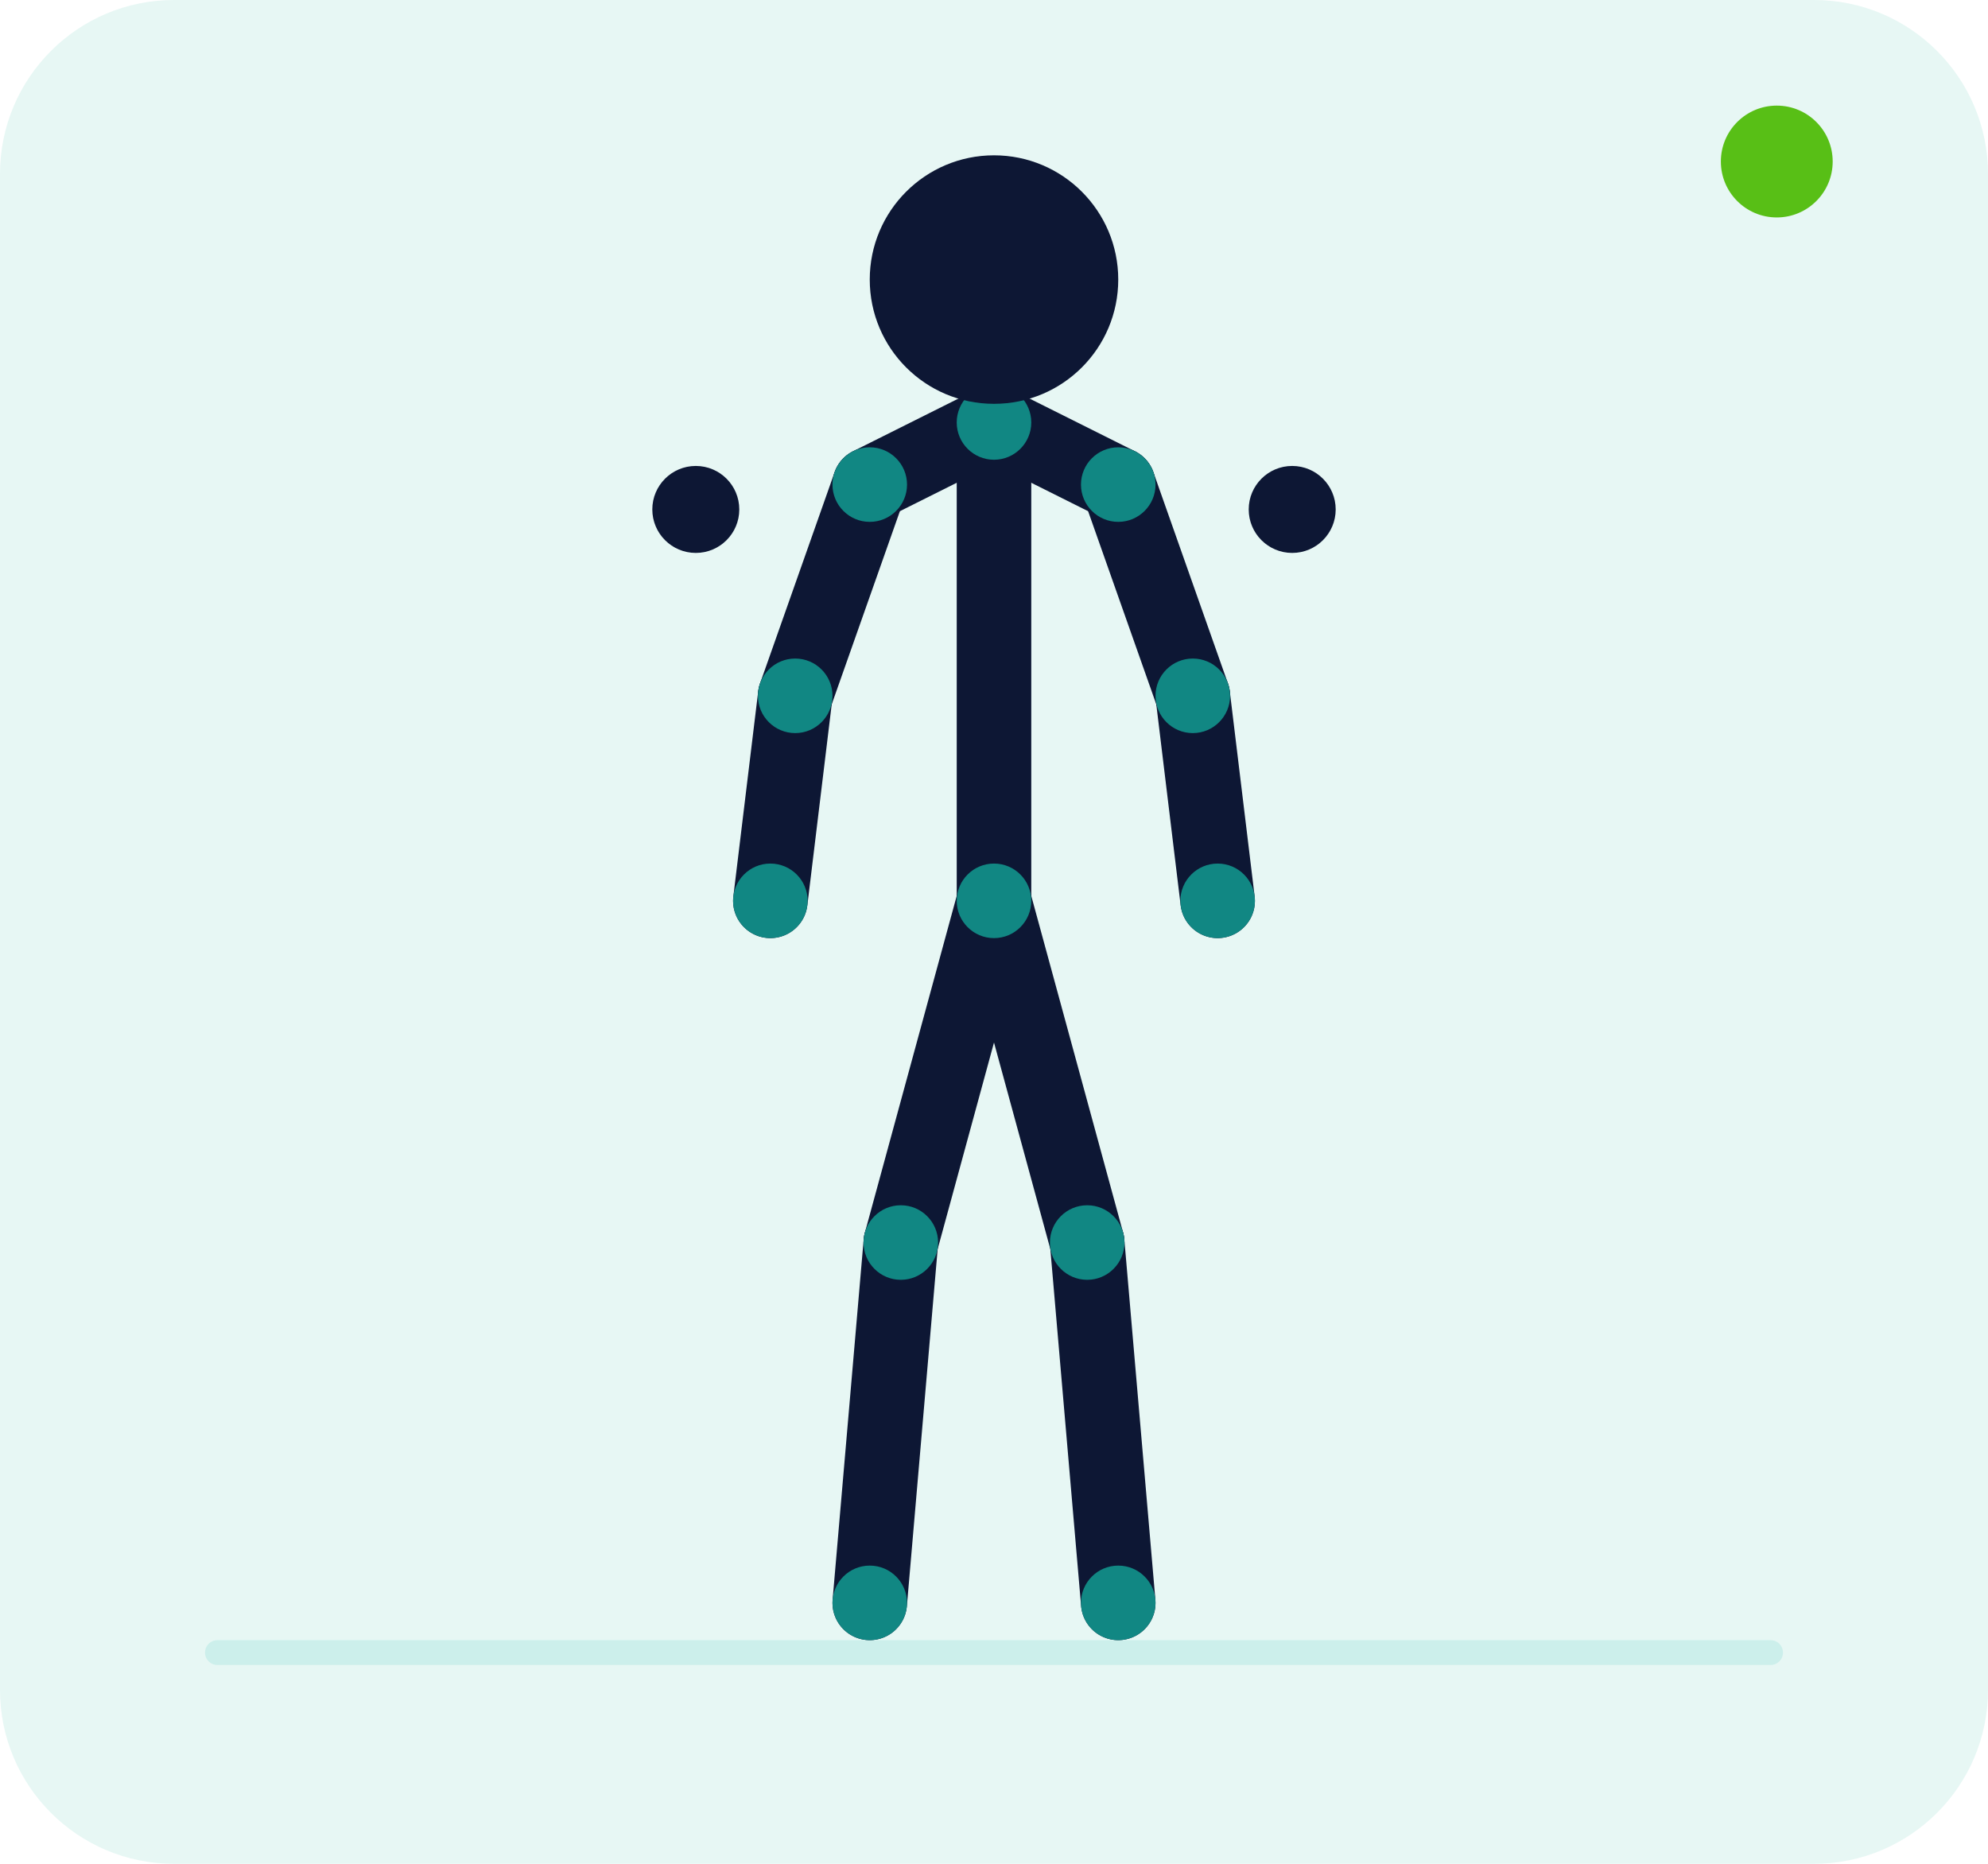
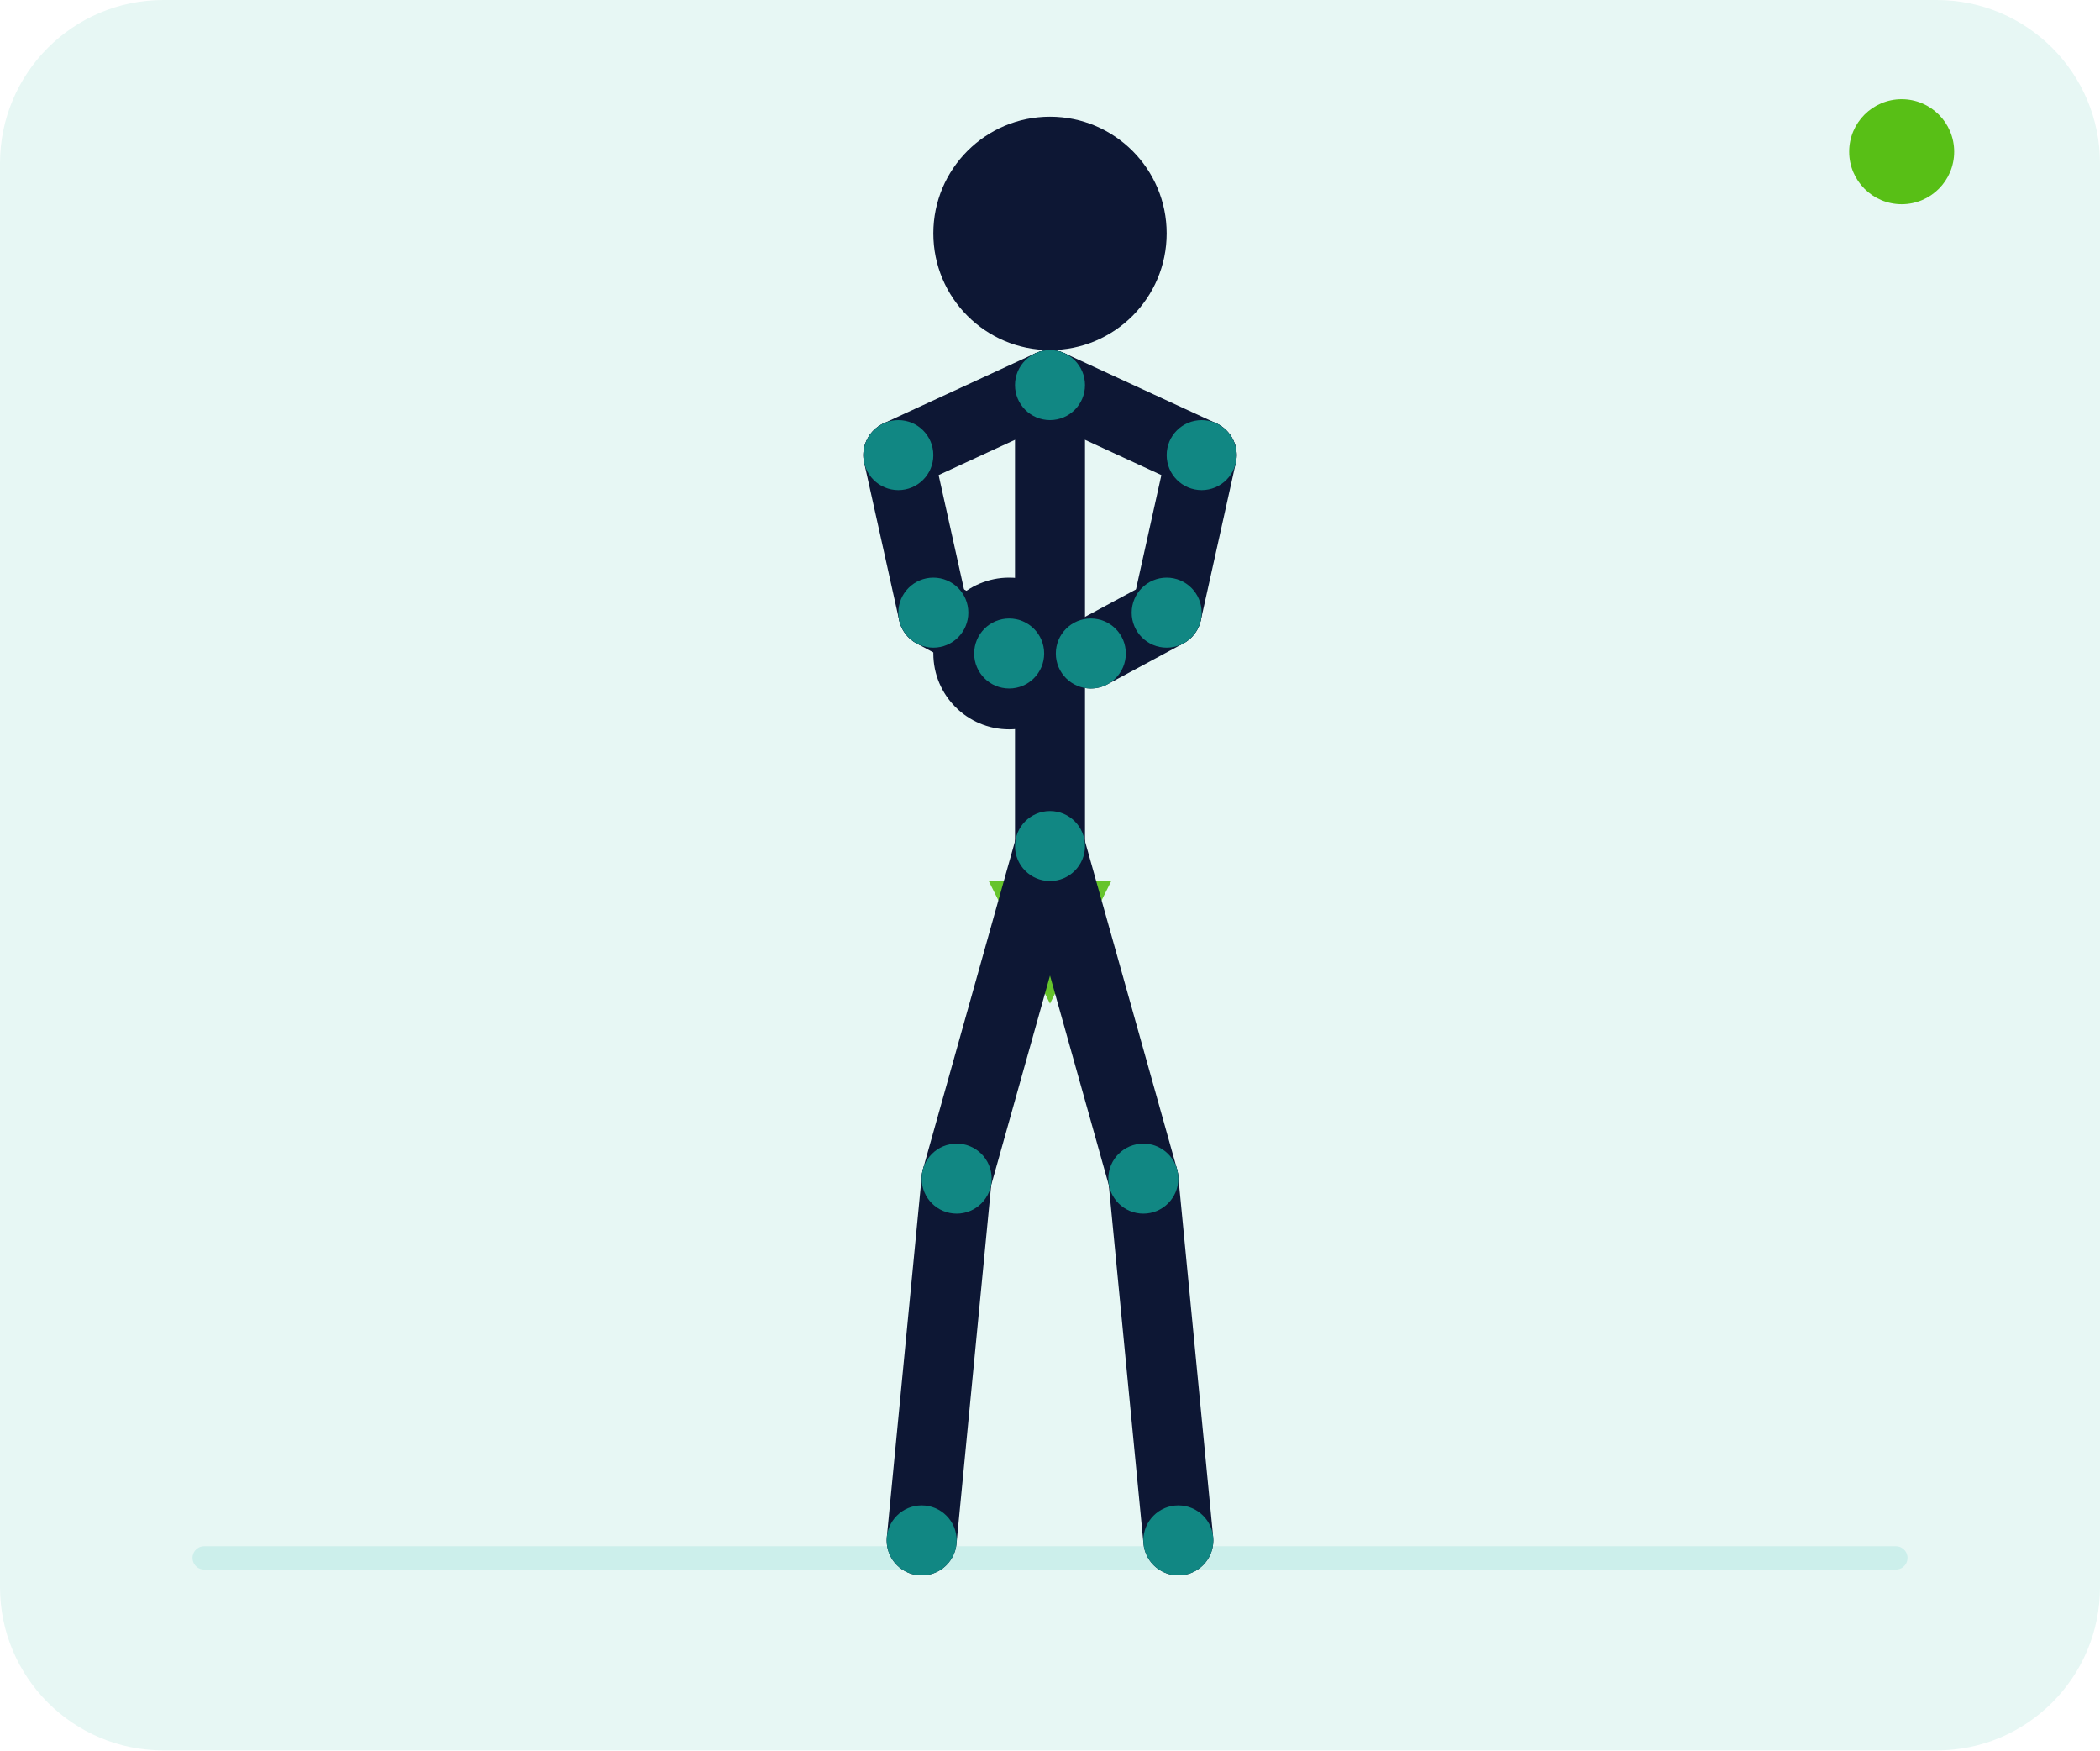
- <svg xmlns="http://www.w3.org/2000/svg" viewBox="0 0 320 300" role="img" aria-labelledby="title desc">
-   <rect width="320" height="300" rx="28" fill="#e7f7f4" />
-   <path d="M35 266h250" stroke="#ccefeb" stroke-width="4" stroke-linecap="round" />
-   <g fill="#0d1734">
-     <circle cx="112" cy="82" r="7" />
-     <circle cx="208" cy="82" r="7" />
-   </g>
+ <svg xmlns="http://www.w3.org/2000/svg" viewBox="0 0 360 300" role="img" aria-labelledby="title desc">
+   <defs>
+     <marker id="arrow" markerWidth="7" markerHeight="7" refX="6" refY="3.5" orient="auto">
+       <path d="M0 0L7 3.5L0 7z" fill="#58bf16" />
+     </marker>
+   </defs>
+   <rect width="360" height="300" rx="28" fill="#e7f7f4" />
+   <path d="M35 267h290" stroke="#ccefeb" stroke-width="4" stroke-linecap="round" />
+   <path d="M180 145 Q180 147 180 169" fill="none" stroke="#58bf16" stroke-width="3" stroke-dasharray="5 5" marker-end="url(#arrow)" opacity=".9" />
+   <circle cx="173" cy="112" r="13" fill="#0d1734">
+     <animate attributeName="cx" values="173;173;173" dur="2.8s" repeatCount="indefinite" keyTimes="0;.5;1" calcMode="spline" keySplines=".4 0 .2 1;.4 0 .2 1" />
+     <animate attributeName="cy" values="112;132;112" dur="2.8s" repeatCount="indefinite" keyTimes="0;.5;1" calcMode="spline" keySplines=".4 0 .2 1;.4 0 .2 1" />
+   </circle>
  <g>
-     <line x1="160" y1="68" x2="140" y2="78" stroke="#0d1734" stroke-width="12" stroke-linecap="round">
-       <animate attributeName="x1" values="160;160;160" dur="2.4s" repeatCount="indefinite" keyTimes="0;.5;1" calcMode="spline" keySplines=".4 0 .2 1;.4 0 .2 1" />
-       <animate attributeName="y1" values="68;96;68" dur="2.4s" repeatCount="indefinite" keyTimes="0;.5;1" calcMode="spline" keySplines=".4 0 .2 1;.4 0 .2 1" />
-       <animate attributeName="x2" values="140;138;140" dur="2.4s" repeatCount="indefinite" keyTimes="0;.5;1" calcMode="spline" keySplines=".4 0 .2 1;.4 0 .2 1" />
-       <animate attributeName="y2" values="78;106;78" dur="2.4s" repeatCount="indefinite" keyTimes="0;.5;1" calcMode="spline" keySplines=".4 0 .2 1;.4 0 .2 1" />
+     <line x1="180" y1="66" x2="154" y2="78" stroke="#0d1734" stroke-width="12" stroke-linecap="round">
+       <animate attributeName="x1" values="180;180;180" dur="2.8s" repeatCount="indefinite" keyTimes="0;.5;1" calcMode="spline" keySplines=".4 0 .2 1;.4 0 .2 1" />
+       <animate attributeName="y1" values="66;96;66" dur="2.8s" repeatCount="indefinite" keyTimes="0;.5;1" calcMode="spline" keySplines=".4 0 .2 1;.4 0 .2 1" />
+       <animate attributeName="x2" values="154;151;154" dur="2.8s" repeatCount="indefinite" keyTimes="0;.5;1" calcMode="spline" keySplines=".4 0 .2 1;.4 0 .2 1" />
+       <animate attributeName="y2" values="78;108;78" dur="2.8s" repeatCount="indefinite" keyTimes="0;.5;1" calcMode="spline" keySplines=".4 0 .2 1;.4 0 .2 1" />
    </line>
-     <line x1="160" y1="68" x2="180" y2="78" stroke="#0d1734" stroke-width="12" stroke-linecap="round">
-       <animate attributeName="x1" values="160;160;160" dur="2.4s" repeatCount="indefinite" keyTimes="0;.5;1" calcMode="spline" keySplines=".4 0 .2 1;.4 0 .2 1" />
-       <animate attributeName="y1" values="68;96;68" dur="2.4s" repeatCount="indefinite" keyTimes="0;.5;1" calcMode="spline" keySplines=".4 0 .2 1;.4 0 .2 1" />
-       <animate attributeName="x2" values="180;182;180" dur="2.4s" repeatCount="indefinite" keyTimes="0;.5;1" calcMode="spline" keySplines=".4 0 .2 1;.4 0 .2 1" />
-       <animate attributeName="y2" values="78;106;78" dur="2.4s" repeatCount="indefinite" keyTimes="0;.5;1" calcMode="spline" keySplines=".4 0 .2 1;.4 0 .2 1" />
+     <line x1="180" y1="66" x2="206" y2="78" stroke="#0d1734" stroke-width="12" stroke-linecap="round">
+       <animate attributeName="x1" values="180;180;180" dur="2.8s" repeatCount="indefinite" keyTimes="0;.5;1" calcMode="spline" keySplines=".4 0 .2 1;.4 0 .2 1" />
+       <animate attributeName="y1" values="66;96;66" dur="2.8s" repeatCount="indefinite" keyTimes="0;.5;1" calcMode="spline" keySplines=".4 0 .2 1;.4 0 .2 1" />
+       <animate attributeName="x2" values="206;209;206" dur="2.8s" repeatCount="indefinite" keyTimes="0;.5;1" calcMode="spline" keySplines=".4 0 .2 1;.4 0 .2 1" />
+       <animate attributeName="y2" values="78;108;78" dur="2.8s" repeatCount="indefinite" keyTimes="0;.5;1" calcMode="spline" keySplines=".4 0 .2 1;.4 0 .2 1" />
    </line>
-     <line x1="160" y1="68" x2="160" y2="145" stroke="#0d1734" stroke-width="12" stroke-linecap="round">
-       <animate attributeName="x1" values="160;160;160" dur="2.4s" repeatCount="indefinite" keyTimes="0;.5;1" calcMode="spline" keySplines=".4 0 .2 1;.4 0 .2 1" />
-       <animate attributeName="y1" values="68;96;68" dur="2.4s" repeatCount="indefinite" keyTimes="0;.5;1" calcMode="spline" keySplines=".4 0 .2 1;.4 0 .2 1" />
-       <animate attributeName="x2" values="160;160;160" dur="2.4s" repeatCount="indefinite" keyTimes="0;.5;1" calcMode="spline" keySplines=".4 0 .2 1;.4 0 .2 1" />
-       <animate attributeName="y2" values="145;168;145" dur="2.4s" repeatCount="indefinite" keyTimes="0;.5;1" calcMode="spline" keySplines=".4 0 .2 1;.4 0 .2 1" />
+     <line x1="180" y1="66" x2="180" y2="145" stroke="#0d1734" stroke-width="12" stroke-linecap="round">
+       <animate attributeName="x1" values="180;180;180" dur="2.8s" repeatCount="indefinite" keyTimes="0;.5;1" calcMode="spline" keySplines=".4 0 .2 1;.4 0 .2 1" />
+       <animate attributeName="y1" values="66;96;66" dur="2.8s" repeatCount="indefinite" keyTimes="0;.5;1" calcMode="spline" keySplines=".4 0 .2 1;.4 0 .2 1" />
+       <animate attributeName="x2" values="180;180;180" dur="2.8s" repeatCount="indefinite" keyTimes="0;.5;1" calcMode="spline" keySplines=".4 0 .2 1;.4 0 .2 1" />
+       <animate attributeName="y2" values="145;169;145" dur="2.8s" repeatCount="indefinite" keyTimes="0;.5;1" calcMode="spline" keySplines=".4 0 .2 1;.4 0 .2 1" />
    </line>
-     <line x1="140" y1="78" x2="128" y2="112" stroke="#0d1734" stroke-width="12" stroke-linecap="round">
-       <animate attributeName="x1" values="140;138;140" dur="2.4s" repeatCount="indefinite" keyTimes="0;.5;1" calcMode="spline" keySplines=".4 0 .2 1;.4 0 .2 1" />
-       <animate attributeName="y1" values="78;106;78" dur="2.4s" repeatCount="indefinite" keyTimes="0;.5;1" calcMode="spline" keySplines=".4 0 .2 1;.4 0 .2 1" />
-       <animate attributeName="x2" values="128;120;128" dur="2.4s" repeatCount="indefinite" keyTimes="0;.5;1" calcMode="spline" keySplines=".4 0 .2 1;.4 0 .2 1" />
-       <animate attributeName="y2" values="112;136;112" dur="2.4s" repeatCount="indefinite" keyTimes="0;.5;1" calcMode="spline" keySplines=".4 0 .2 1;.4 0 .2 1" />
+     <line x1="154" y1="78" x2="160" y2="105" stroke="#0d1734" stroke-width="12" stroke-linecap="round">
+       <animate attributeName="x1" values="154;151;154" dur="2.8s" repeatCount="indefinite" keyTimes="0;.5;1" calcMode="spline" keySplines=".4 0 .2 1;.4 0 .2 1" />
+       <animate attributeName="y1" values="78;108;78" dur="2.8s" repeatCount="indefinite" keyTimes="0;.5;1" calcMode="spline" keySplines=".4 0 .2 1;.4 0 .2 1" />
+       <animate attributeName="x2" values="160;158;160" dur="2.8s" repeatCount="indefinite" keyTimes="0;.5;1" calcMode="spline" keySplines=".4 0 .2 1;.4 0 .2 1" />
+       <animate attributeName="y2" values="105;126;105" dur="2.8s" repeatCount="indefinite" keyTimes="0;.5;1" calcMode="spline" keySplines=".4 0 .2 1;.4 0 .2 1" />
    </line>
-     <line x1="128" y1="112" x2="124" y2="145" stroke="#0d1734" stroke-width="12" stroke-linecap="round">
-       <animate attributeName="x1" values="128;120;128" dur="2.4s" repeatCount="indefinite" keyTimes="0;.5;1" calcMode="spline" keySplines=".4 0 .2 1;.4 0 .2 1" />
-       <animate attributeName="y1" values="112;136;112" dur="2.4s" repeatCount="indefinite" keyTimes="0;.5;1" calcMode="spline" keySplines=".4 0 .2 1;.4 0 .2 1" />
-       <animate attributeName="x2" values="124;142;124" dur="2.4s" repeatCount="indefinite" keyTimes="0;.5;1" calcMode="spline" keySplines=".4 0 .2 1;.4 0 .2 1" />
-       <animate attributeName="y2" values="145;150;145" dur="2.4s" repeatCount="indefinite" keyTimes="0;.5;1" calcMode="spline" keySplines=".4 0 .2 1;.4 0 .2 1" />
+     <line x1="160" y1="105" x2="173" y2="112" stroke="#0d1734" stroke-width="12" stroke-linecap="round">
+       <animate attributeName="x1" values="160;158;160" dur="2.8s" repeatCount="indefinite" keyTimes="0;.5;1" calcMode="spline" keySplines=".4 0 .2 1;.4 0 .2 1" />
+       <animate attributeName="y1" values="105;126;105" dur="2.8s" repeatCount="indefinite" keyTimes="0;.5;1" calcMode="spline" keySplines=".4 0 .2 1;.4 0 .2 1" />
+       <animate attributeName="x2" values="173;173;173" dur="2.8s" repeatCount="indefinite" keyTimes="0;.5;1" calcMode="spline" keySplines=".4 0 .2 1;.4 0 .2 1" />
+       <animate attributeName="y2" values="112;132;112" dur="2.8s" repeatCount="indefinite" keyTimes="0;.5;1" calcMode="spline" keySplines=".4 0 .2 1;.4 0 .2 1" />
    </line>
-     <line x1="180" y1="78" x2="192" y2="112" stroke="#0d1734" stroke-width="12" stroke-linecap="round">
-       <animate attributeName="x1" values="180;182;180" dur="2.4s" repeatCount="indefinite" keyTimes="0;.5;1" calcMode="spline" keySplines=".4 0 .2 1;.4 0 .2 1" />
-       <animate attributeName="y1" values="78;106;78" dur="2.4s" repeatCount="indefinite" keyTimes="0;.5;1" calcMode="spline" keySplines=".4 0 .2 1;.4 0 .2 1" />
-       <animate attributeName="x2" values="192;200;192" dur="2.4s" repeatCount="indefinite" keyTimes="0;.5;1" calcMode="spline" keySplines=".4 0 .2 1;.4 0 .2 1" />
-       <animate attributeName="y2" values="112;136;112" dur="2.4s" repeatCount="indefinite" keyTimes="0;.5;1" calcMode="spline" keySplines=".4 0 .2 1;.4 0 .2 1" />
+     <line x1="206" y1="78" x2="200" y2="105" stroke="#0d1734" stroke-width="12" stroke-linecap="round">
+       <animate attributeName="x1" values="206;209;206" dur="2.8s" repeatCount="indefinite" keyTimes="0;.5;1" calcMode="spline" keySplines=".4 0 .2 1;.4 0 .2 1" />
+       <animate attributeName="y1" values="78;108;78" dur="2.8s" repeatCount="indefinite" keyTimes="0;.5;1" calcMode="spline" keySplines=".4 0 .2 1;.4 0 .2 1" />
+       <animate attributeName="x2" values="200;202;200" dur="2.8s" repeatCount="indefinite" keyTimes="0;.5;1" calcMode="spline" keySplines=".4 0 .2 1;.4 0 .2 1" />
+       <animate attributeName="y2" values="105;126;105" dur="2.8s" repeatCount="indefinite" keyTimes="0;.5;1" calcMode="spline" keySplines=".4 0 .2 1;.4 0 .2 1" />
    </line>
-     <line x1="192" y1="112" x2="196" y2="145" stroke="#0d1734" stroke-width="12" stroke-linecap="round">
-       <animate attributeName="x1" values="192;200;192" dur="2.4s" repeatCount="indefinite" keyTimes="0;.5;1" calcMode="spline" keySplines=".4 0 .2 1;.4 0 .2 1" />
-       <animate attributeName="y1" values="112;136;112" dur="2.4s" repeatCount="indefinite" keyTimes="0;.5;1" calcMode="spline" keySplines=".4 0 .2 1;.4 0 .2 1" />
-       <animate attributeName="x2" values="196;178;196" dur="2.4s" repeatCount="indefinite" keyTimes="0;.5;1" calcMode="spline" keySplines=".4 0 .2 1;.4 0 .2 1" />
-       <animate attributeName="y2" values="145;150;145" dur="2.4s" repeatCount="indefinite" keyTimes="0;.5;1" calcMode="spline" keySplines=".4 0 .2 1;.4 0 .2 1" />
+     <line x1="200" y1="105" x2="187" y2="112" stroke="#0d1734" stroke-width="12" stroke-linecap="round">
+       <animate attributeName="x1" values="200;202;200" dur="2.8s" repeatCount="indefinite" keyTimes="0;.5;1" calcMode="spline" keySplines=".4 0 .2 1;.4 0 .2 1" />
+       <animate attributeName="y1" values="105;126;105" dur="2.8s" repeatCount="indefinite" keyTimes="0;.5;1" calcMode="spline" keySplines=".4 0 .2 1;.4 0 .2 1" />
+       <animate attributeName="x2" values="187;187;187" dur="2.8s" repeatCount="indefinite" keyTimes="0;.5;1" calcMode="spline" keySplines=".4 0 .2 1;.4 0 .2 1" />
+       <animate attributeName="y2" values="112;132;112" dur="2.8s" repeatCount="indefinite" keyTimes="0;.5;1" calcMode="spline" keySplines=".4 0 .2 1;.4 0 .2 1" />
    </line>
-     <line x1="160" y1="145" x2="145" y2="200" stroke="#0d1734" stroke-width="12" stroke-linecap="round">
-       <animate attributeName="x1" values="160;160;160" dur="2.4s" repeatCount="indefinite" keyTimes="0;.5;1" calcMode="spline" keySplines=".4 0 .2 1;.4 0 .2 1" />
-       <animate attributeName="y1" values="145;168;145" dur="2.4s" repeatCount="indefinite" keyTimes="0;.5;1" calcMode="spline" keySplines=".4 0 .2 1;.4 0 .2 1" />
-       <animate attributeName="x2" values="145;125;145" dur="2.4s" repeatCount="indefinite" keyTimes="0;.5;1" calcMode="spline" keySplines=".4 0 .2 1;.4 0 .2 1" />
-       <animate attributeName="y2" values="200;205;200" dur="2.4s" repeatCount="indefinite" keyTimes="0;.5;1" calcMode="spline" keySplines=".4 0 .2 1;.4 0 .2 1" />
+     <line x1="180" y1="145" x2="164" y2="202" stroke="#0d1734" stroke-width="12" stroke-linecap="round">
+       <animate attributeName="x1" values="180;180;180" dur="2.8s" repeatCount="indefinite" keyTimes="0;.5;1" calcMode="spline" keySplines=".4 0 .2 1;.4 0 .2 1" />
+       <animate attributeName="y1" values="145;169;145" dur="2.8s" repeatCount="indefinite" keyTimes="0;.5;1" calcMode="spline" keySplines=".4 0 .2 1;.4 0 .2 1" />
+       <animate attributeName="x2" values="164;139;164" dur="2.8s" repeatCount="indefinite" keyTimes="0;.5;1" calcMode="spline" keySplines=".4 0 .2 1;.4 0 .2 1" />
+       <animate attributeName="y2" values="202;207;202" dur="2.8s" repeatCount="indefinite" keyTimes="0;.5;1" calcMode="spline" keySplines=".4 0 .2 1;.4 0 .2 1" />
    </line>
-     <line x1="145" y1="200" x2="140" y2="258" stroke="#0d1734" stroke-width="12" stroke-linecap="round">
-       <animate attributeName="x1" values="145;125;145" dur="2.4s" repeatCount="indefinite" keyTimes="0;.5;1" calcMode="spline" keySplines=".4 0 .2 1;.4 0 .2 1" />
-       <animate attributeName="y1" values="200;205;200" dur="2.4s" repeatCount="indefinite" keyTimes="0;.5;1" calcMode="spline" keySplines=".4 0 .2 1;.4 0 .2 1" />
-       <animate attributeName="x2" values="140;112;140" dur="2.4s" repeatCount="indefinite" keyTimes="0;.5;1" calcMode="spline" keySplines=".4 0 .2 1;.4 0 .2 1" />
-       <animate attributeName="y2" values="258;258;258" dur="2.4s" repeatCount="indefinite" keyTimes="0;.5;1" calcMode="spline" keySplines=".4 0 .2 1;.4 0 .2 1" />
+     <line x1="164" y1="202" x2="158" y2="264" stroke="#0d1734" stroke-width="12" stroke-linecap="round">
+       <animate attributeName="x1" values="164;139;164" dur="2.8s" repeatCount="indefinite" keyTimes="0;.5;1" calcMode="spline" keySplines=".4 0 .2 1;.4 0 .2 1" />
+       <animate attributeName="y1" values="202;207;202" dur="2.8s" repeatCount="indefinite" keyTimes="0;.5;1" calcMode="spline" keySplines=".4 0 .2 1;.4 0 .2 1" />
+       <animate attributeName="x2" values="158;122;158" dur="2.8s" repeatCount="indefinite" keyTimes="0;.5;1" calcMode="spline" keySplines=".4 0 .2 1;.4 0 .2 1" />
+       <animate attributeName="y2" values="264;264;264" dur="2.8s" repeatCount="indefinite" keyTimes="0;.5;1" calcMode="spline" keySplines=".4 0 .2 1;.4 0 .2 1" />
    </line>
-     <line x1="160" y1="145" x2="175" y2="200" stroke="#0d1734" stroke-width="12" stroke-linecap="round">
-       <animate attributeName="x1" values="160;160;160" dur="2.4s" repeatCount="indefinite" keyTimes="0;.5;1" calcMode="spline" keySplines=".4 0 .2 1;.4 0 .2 1" />
-       <animate attributeName="y1" values="145;168;145" dur="2.4s" repeatCount="indefinite" keyTimes="0;.5;1" calcMode="spline" keySplines=".4 0 .2 1;.4 0 .2 1" />
-       <animate attributeName="x2" values="175;195;175" dur="2.4s" repeatCount="indefinite" keyTimes="0;.5;1" calcMode="spline" keySplines=".4 0 .2 1;.4 0 .2 1" />
-       <animate attributeName="y2" values="200;205;200" dur="2.4s" repeatCount="indefinite" keyTimes="0;.5;1" calcMode="spline" keySplines=".4 0 .2 1;.4 0 .2 1" />
+     <line x1="180" y1="145" x2="196" y2="202" stroke="#0d1734" stroke-width="12" stroke-linecap="round">
+       <animate attributeName="x1" values="180;180;180" dur="2.8s" repeatCount="indefinite" keyTimes="0;.5;1" calcMode="spline" keySplines=".4 0 .2 1;.4 0 .2 1" />
+       <animate attributeName="y1" values="145;169;145" dur="2.8s" repeatCount="indefinite" keyTimes="0;.5;1" calcMode="spline" keySplines=".4 0 .2 1;.4 0 .2 1" />
+       <animate attributeName="x2" values="196;221;196" dur="2.8s" repeatCount="indefinite" keyTimes="0;.5;1" calcMode="spline" keySplines=".4 0 .2 1;.4 0 .2 1" />
+       <animate attributeName="y2" values="202;207;202" dur="2.8s" repeatCount="indefinite" keyTimes="0;.5;1" calcMode="spline" keySplines=".4 0 .2 1;.4 0 .2 1" />
    </line>
-     <line x1="175" y1="200" x2="180" y2="258" stroke="#0d1734" stroke-width="12" stroke-linecap="round">
-       <animate attributeName="x1" values="175;195;175" dur="2.4s" repeatCount="indefinite" keyTimes="0;.5;1" calcMode="spline" keySplines=".4 0 .2 1;.4 0 .2 1" />
-       <animate attributeName="y1" values="200;205;200" dur="2.4s" repeatCount="indefinite" keyTimes="0;.5;1" calcMode="spline" keySplines=".4 0 .2 1;.4 0 .2 1" />
-       <animate attributeName="x2" values="180;208;180" dur="2.4s" repeatCount="indefinite" keyTimes="0;.5;1" calcMode="spline" keySplines=".4 0 .2 1;.4 0 .2 1" />
-       <animate attributeName="y2" values="258;258;258" dur="2.4s" repeatCount="indefinite" keyTimes="0;.5;1" calcMode="spline" keySplines=".4 0 .2 1;.4 0 .2 1" />
+     <line x1="196" y1="202" x2="202" y2="264" stroke="#0d1734" stroke-width="12" stroke-linecap="round">
+       <animate attributeName="x1" values="196;221;196" dur="2.8s" repeatCount="indefinite" keyTimes="0;.5;1" calcMode="spline" keySplines=".4 0 .2 1;.4 0 .2 1" />
+       <animate attributeName="y1" values="202;207;202" dur="2.8s" repeatCount="indefinite" keyTimes="0;.5;1" calcMode="spline" keySplines=".4 0 .2 1;.4 0 .2 1" />
+       <animate attributeName="x2" values="202;238;202" dur="2.8s" repeatCount="indefinite" keyTimes="0;.5;1" calcMode="spline" keySplines=".4 0 .2 1;.4 0 .2 1" />
+       <animate attributeName="y2" values="264;264;264" dur="2.8s" repeatCount="indefinite" keyTimes="0;.5;1" calcMode="spline" keySplines=".4 0 .2 1;.4 0 .2 1" />
    </line>
-     <circle cx="160" cy="68" r="6" fill="#118783">
-       <animate attributeName="cx" values="160;160;160" dur="2.4s" repeatCount="indefinite" keyTimes="0;.5;1" calcMode="spline" keySplines=".4 0 .2 1;.4 0 .2 1" />
-       <animate attributeName="cy" values="68;96;68" dur="2.4s" repeatCount="indefinite" keyTimes="0;.5;1" calcMode="spline" keySplines=".4 0 .2 1;.4 0 .2 1" />
+     <circle cx="180" cy="66" r="6" fill="#118783">
+       <animate attributeName="cx" values="180;180;180" dur="2.8s" repeatCount="indefinite" keyTimes="0;.5;1" calcMode="spline" keySplines=".4 0 .2 1;.4 0 .2 1" />
+       <animate attributeName="cy" values="66;96;66" dur="2.8s" repeatCount="indefinite" keyTimes="0;.5;1" calcMode="spline" keySplines=".4 0 .2 1;.4 0 .2 1" />
    </circle>
-     <circle cx="160" cy="145" r="6" fill="#118783">
-       <animate attributeName="cx" values="160;160;160" dur="2.4s" repeatCount="indefinite" keyTimes="0;.5;1" calcMode="spline" keySplines=".4 0 .2 1;.4 0 .2 1" />
-       <animate attributeName="cy" values="145;168;145" dur="2.4s" repeatCount="indefinite" keyTimes="0;.5;1" calcMode="spline" keySplines=".4 0 .2 1;.4 0 .2 1" />
+     <circle cx="180" cy="145" r="6" fill="#118783">
+       <animate attributeName="cx" values="180;180;180" dur="2.8s" repeatCount="indefinite" keyTimes="0;.5;1" calcMode="spline" keySplines=".4 0 .2 1;.4 0 .2 1" />
+       <animate attributeName="cy" values="145;169;145" dur="2.8s" repeatCount="indefinite" keyTimes="0;.5;1" calcMode="spline" keySplines=".4 0 .2 1;.4 0 .2 1" />
    </circle>
-     <circle cx="140" cy="78" r="6" fill="#118783">
-       <animate attributeName="cx" values="140;138;140" dur="2.4s" repeatCount="indefinite" keyTimes="0;.5;1" calcMode="spline" keySplines=".4 0 .2 1;.4 0 .2 1" />
-       <animate attributeName="cy" values="78;106;78" dur="2.4s" repeatCount="indefinite" keyTimes="0;.5;1" calcMode="spline" keySplines=".4 0 .2 1;.4 0 .2 1" />
+     <circle cx="154" cy="78" r="6" fill="#118783">
+       <animate attributeName="cx" values="154;151;154" dur="2.8s" repeatCount="indefinite" keyTimes="0;.5;1" calcMode="spline" keySplines=".4 0 .2 1;.4 0 .2 1" />
+       <animate attributeName="cy" values="78;108;78" dur="2.8s" repeatCount="indefinite" keyTimes="0;.5;1" calcMode="spline" keySplines=".4 0 .2 1;.4 0 .2 1" />
    </circle>
-     <circle cx="180" cy="78" r="6" fill="#118783">
-       <animate attributeName="cx" values="180;182;180" dur="2.4s" repeatCount="indefinite" keyTimes="0;.5;1" calcMode="spline" keySplines=".4 0 .2 1;.4 0 .2 1" />
-       <animate attributeName="cy" values="78;106;78" dur="2.4s" repeatCount="indefinite" keyTimes="0;.5;1" calcMode="spline" keySplines=".4 0 .2 1;.4 0 .2 1" />
+     <circle cx="206" cy="78" r="6" fill="#118783">
+       <animate attributeName="cx" values="206;209;206" dur="2.8s" repeatCount="indefinite" keyTimes="0;.5;1" calcMode="spline" keySplines=".4 0 .2 1;.4 0 .2 1" />
+       <animate attributeName="cy" values="78;108;78" dur="2.8s" repeatCount="indefinite" keyTimes="0;.5;1" calcMode="spline" keySplines=".4 0 .2 1;.4 0 .2 1" />
    </circle>
-     <circle cx="128" cy="112" r="6" fill="#118783">
-       <animate attributeName="cx" values="128;120;128" dur="2.4s" repeatCount="indefinite" keyTimes="0;.5;1" calcMode="spline" keySplines=".4 0 .2 1;.4 0 .2 1" />
-       <animate attributeName="cy" values="112;136;112" dur="2.4s" repeatCount="indefinite" keyTimes="0;.5;1" calcMode="spline" keySplines=".4 0 .2 1;.4 0 .2 1" />
+     <circle cx="160" cy="105" r="6" fill="#118783">
+       <animate attributeName="cx" values="160;158;160" dur="2.8s" repeatCount="indefinite" keyTimes="0;.5;1" calcMode="spline" keySplines=".4 0 .2 1;.4 0 .2 1" />
+       <animate attributeName="cy" values="105;126;105" dur="2.8s" repeatCount="indefinite" keyTimes="0;.5;1" calcMode="spline" keySplines=".4 0 .2 1;.4 0 .2 1" />
    </circle>
-     <circle cx="192" cy="112" r="6" fill="#118783">
-       <animate attributeName="cx" values="192;200;192" dur="2.4s" repeatCount="indefinite" keyTimes="0;.5;1" calcMode="spline" keySplines=".4 0 .2 1;.4 0 .2 1" />
-       <animate attributeName="cy" values="112;136;112" dur="2.4s" repeatCount="indefinite" keyTimes="0;.5;1" calcMode="spline" keySplines=".4 0 .2 1;.4 0 .2 1" />
+     <circle cx="200" cy="105" r="6" fill="#118783">
+       <animate attributeName="cx" values="200;202;200" dur="2.8s" repeatCount="indefinite" keyTimes="0;.5;1" calcMode="spline" keySplines=".4 0 .2 1;.4 0 .2 1" />
+       <animate attributeName="cy" values="105;126;105" dur="2.8s" repeatCount="indefinite" keyTimes="0;.5;1" calcMode="spline" keySplines=".4 0 .2 1;.4 0 .2 1" />
    </circle>
-     <circle cx="124" cy="145" r="6" fill="#118783">
-       <animate attributeName="cx" values="124;142;124" dur="2.4s" repeatCount="indefinite" keyTimes="0;.5;1" calcMode="spline" keySplines=".4 0 .2 1;.4 0 .2 1" />
-       <animate attributeName="cy" values="145;150;145" dur="2.4s" repeatCount="indefinite" keyTimes="0;.5;1" calcMode="spline" keySplines=".4 0 .2 1;.4 0 .2 1" />
+     <circle cx="173" cy="112" r="6" fill="#118783">
+       <animate attributeName="cx" values="173;173;173" dur="2.8s" repeatCount="indefinite" keyTimes="0;.5;1" calcMode="spline" keySplines=".4 0 .2 1;.4 0 .2 1" />
+       <animate attributeName="cy" values="112;132;112" dur="2.8s" repeatCount="indefinite" keyTimes="0;.5;1" calcMode="spline" keySplines=".4 0 .2 1;.4 0 .2 1" />
    </circle>
-     <circle cx="196" cy="145" r="6" fill="#118783">
-       <animate attributeName="cx" values="196;178;196" dur="2.4s" repeatCount="indefinite" keyTimes="0;.5;1" calcMode="spline" keySplines=".4 0 .2 1;.4 0 .2 1" />
-       <animate attributeName="cy" values="145;150;145" dur="2.4s" repeatCount="indefinite" keyTimes="0;.5;1" calcMode="spline" keySplines=".4 0 .2 1;.4 0 .2 1" />
+     <circle cx="187" cy="112" r="6" fill="#118783">
+       <animate attributeName="cx" values="187;187;187" dur="2.8s" repeatCount="indefinite" keyTimes="0;.5;1" calcMode="spline" keySplines=".4 0 .2 1;.4 0 .2 1" />
+       <animate attributeName="cy" values="112;132;112" dur="2.8s" repeatCount="indefinite" keyTimes="0;.5;1" calcMode="spline" keySplines=".4 0 .2 1;.4 0 .2 1" />
    </circle>
-     <circle cx="145" cy="200" r="6" fill="#118783">
-       <animate attributeName="cx" values="145;125;145" dur="2.4s" repeatCount="indefinite" keyTimes="0;.5;1" calcMode="spline" keySplines=".4 0 .2 1;.4 0 .2 1" />
-       <animate attributeName="cy" values="200;205;200" dur="2.4s" repeatCount="indefinite" keyTimes="0;.5;1" calcMode="spline" keySplines=".4 0 .2 1;.4 0 .2 1" />
+     <circle cx="164" cy="202" r="6" fill="#118783">
+       <animate attributeName="cx" values="164;139;164" dur="2.8s" repeatCount="indefinite" keyTimes="0;.5;1" calcMode="spline" keySplines=".4 0 .2 1;.4 0 .2 1" />
+       <animate attributeName="cy" values="202;207;202" dur="2.8s" repeatCount="indefinite" keyTimes="0;.5;1" calcMode="spline" keySplines=".4 0 .2 1;.4 0 .2 1" />
    </circle>
-     <circle cx="175" cy="200" r="6" fill="#118783">
-       <animate attributeName="cx" values="175;195;175" dur="2.4s" repeatCount="indefinite" keyTimes="0;.5;1" calcMode="spline" keySplines=".4 0 .2 1;.4 0 .2 1" />
-       <animate attributeName="cy" values="200;205;200" dur="2.4s" repeatCount="indefinite" keyTimes="0;.5;1" calcMode="spline" keySplines=".4 0 .2 1;.4 0 .2 1" />
+     <circle cx="196" cy="202" r="6" fill="#118783">
+       <animate attributeName="cx" values="196;221;196" dur="2.8s" repeatCount="indefinite" keyTimes="0;.5;1" calcMode="spline" keySplines=".4 0 .2 1;.4 0 .2 1" />
+       <animate attributeName="cy" values="202;207;202" dur="2.8s" repeatCount="indefinite" keyTimes="0;.5;1" calcMode="spline" keySplines=".4 0 .2 1;.4 0 .2 1" />
    </circle>
-     <circle cx="140" cy="258" r="6" fill="#118783">
-       <animate attributeName="cx" values="140;112;140" dur="2.4s" repeatCount="indefinite" keyTimes="0;.5;1" calcMode="spline" keySplines=".4 0 .2 1;.4 0 .2 1" />
-       <animate attributeName="cy" values="258;258;258" dur="2.4s" repeatCount="indefinite" keyTimes="0;.5;1" calcMode="spline" keySplines=".4 0 .2 1;.4 0 .2 1" />
+     <circle cx="158" cy="264" r="6" fill="#118783">
+       <animate attributeName="cx" values="158;122;158" dur="2.8s" repeatCount="indefinite" keyTimes="0;.5;1" calcMode="spline" keySplines=".4 0 .2 1;.4 0 .2 1" />
+       <animate attributeName="cy" values="264;264;264" dur="2.8s" repeatCount="indefinite" keyTimes="0;.5;1" calcMode="spline" keySplines=".4 0 .2 1;.4 0 .2 1" />
    </circle>
-     <circle cx="180" cy="258" r="6" fill="#118783">
-       <animate attributeName="cx" values="180;208;180" dur="2.4s" repeatCount="indefinite" keyTimes="0;.5;1" calcMode="spline" keySplines=".4 0 .2 1;.4 0 .2 1" />
-       <animate attributeName="cy" values="258;258;258" dur="2.4s" repeatCount="indefinite" keyTimes="0;.5;1" calcMode="spline" keySplines=".4 0 .2 1;.4 0 .2 1" />
+     <circle cx="202" cy="264" r="6" fill="#118783">
+       <animate attributeName="cx" values="202;238;202" dur="2.8s" repeatCount="indefinite" keyTimes="0;.5;1" calcMode="spline" keySplines=".4 0 .2 1;.4 0 .2 1" />
+       <animate attributeName="cy" values="264;264;264" dur="2.8s" repeatCount="indefinite" keyTimes="0;.5;1" calcMode="spline" keySplines=".4 0 .2 1;.4 0 .2 1" />
    </circle>
-     <circle cx="160" cy="45" r="20" fill="#0d1734">
-       <animate attributeName="cx" values="160;160;160" dur="2.4s" repeatCount="indefinite" keyTimes="0;.5;1" calcMode="spline" keySplines=".4 0 .2 1;.4 0 .2 1" />
-       <animate attributeName="cy" values="45;75;45" dur="2.4s" repeatCount="indefinite" keyTimes="0;.5;1" calcMode="spline" keySplines=".4 0 .2 1;.4 0 .2 1" />
+     <circle cx="180" cy="40" r="20" fill="#0d1734">
+       <animate attributeName="cx" values="180;180;180" dur="2.8s" repeatCount="indefinite" keyTimes="0;.5;1" calcMode="spline" keySplines=".4 0 .2 1;.4 0 .2 1" />
+       <animate attributeName="cy" values="40;70;40" dur="2.8s" repeatCount="indefinite" keyTimes="0;.5;1" calcMode="spline" keySplines=".4 0 .2 1;.4 0 .2 1" />
    </circle>
  </g>
-   <circle cx="286" cy="26" r="9" fill="#58bf16">
-     <animate attributeName="opacity" values=".35;1;.35" dur="2.4s" repeatCount="indefinite" />
+   <circle cx="326" cy="26" r="9" fill="#58bf16">
+     <animate attributeName="opacity" values=".35;1;.35" dur="2.8s" repeatCount="indefinite" />
  </circle>
</svg>
